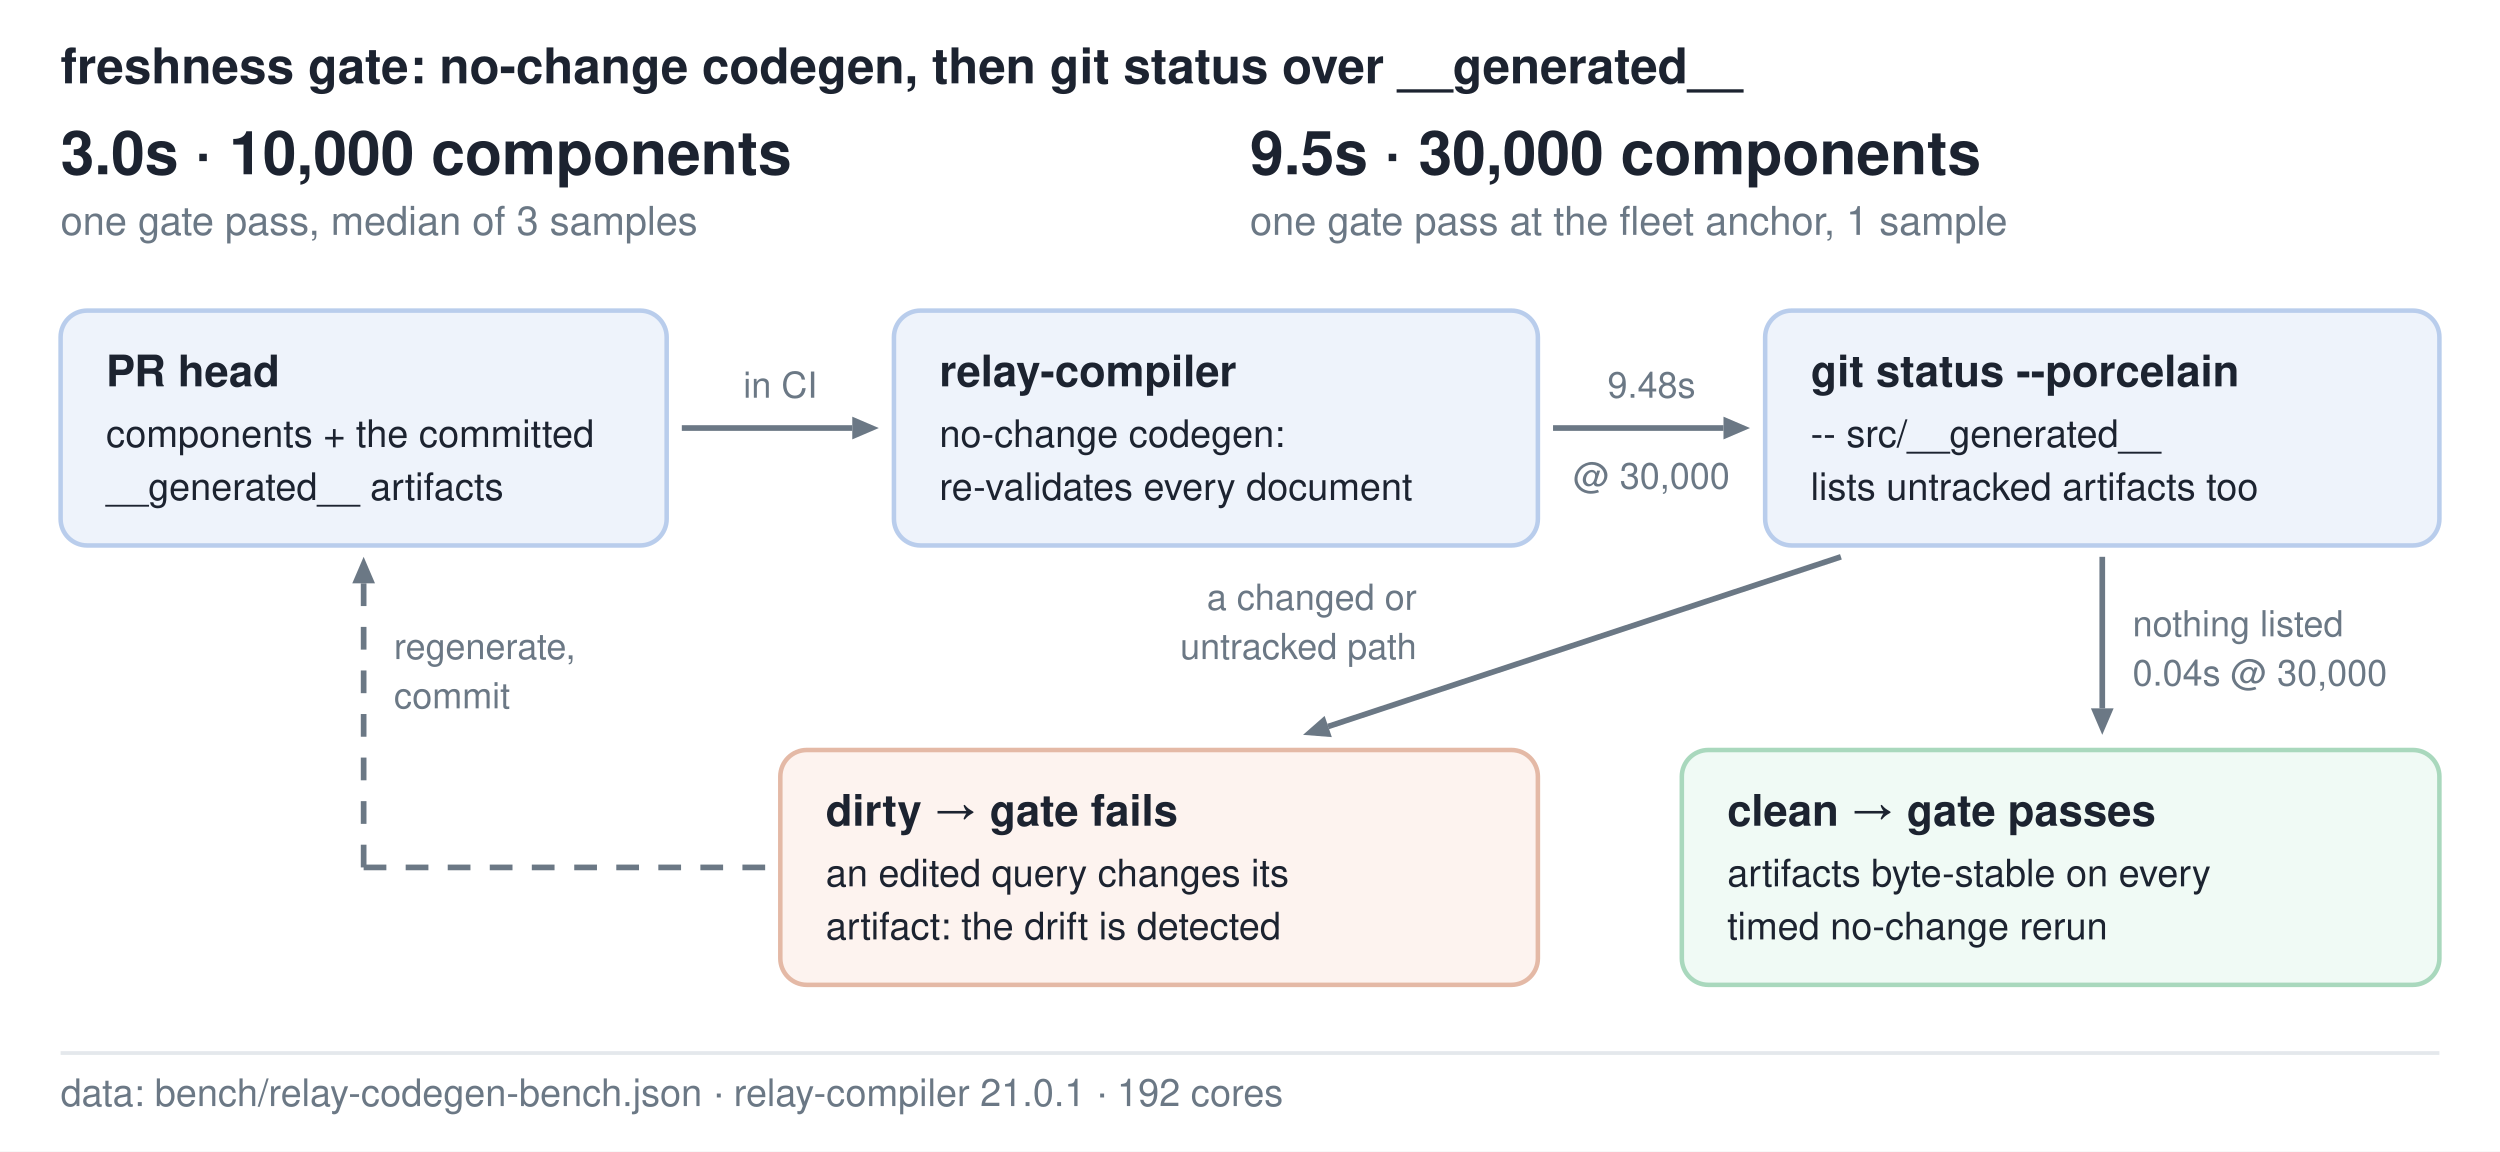
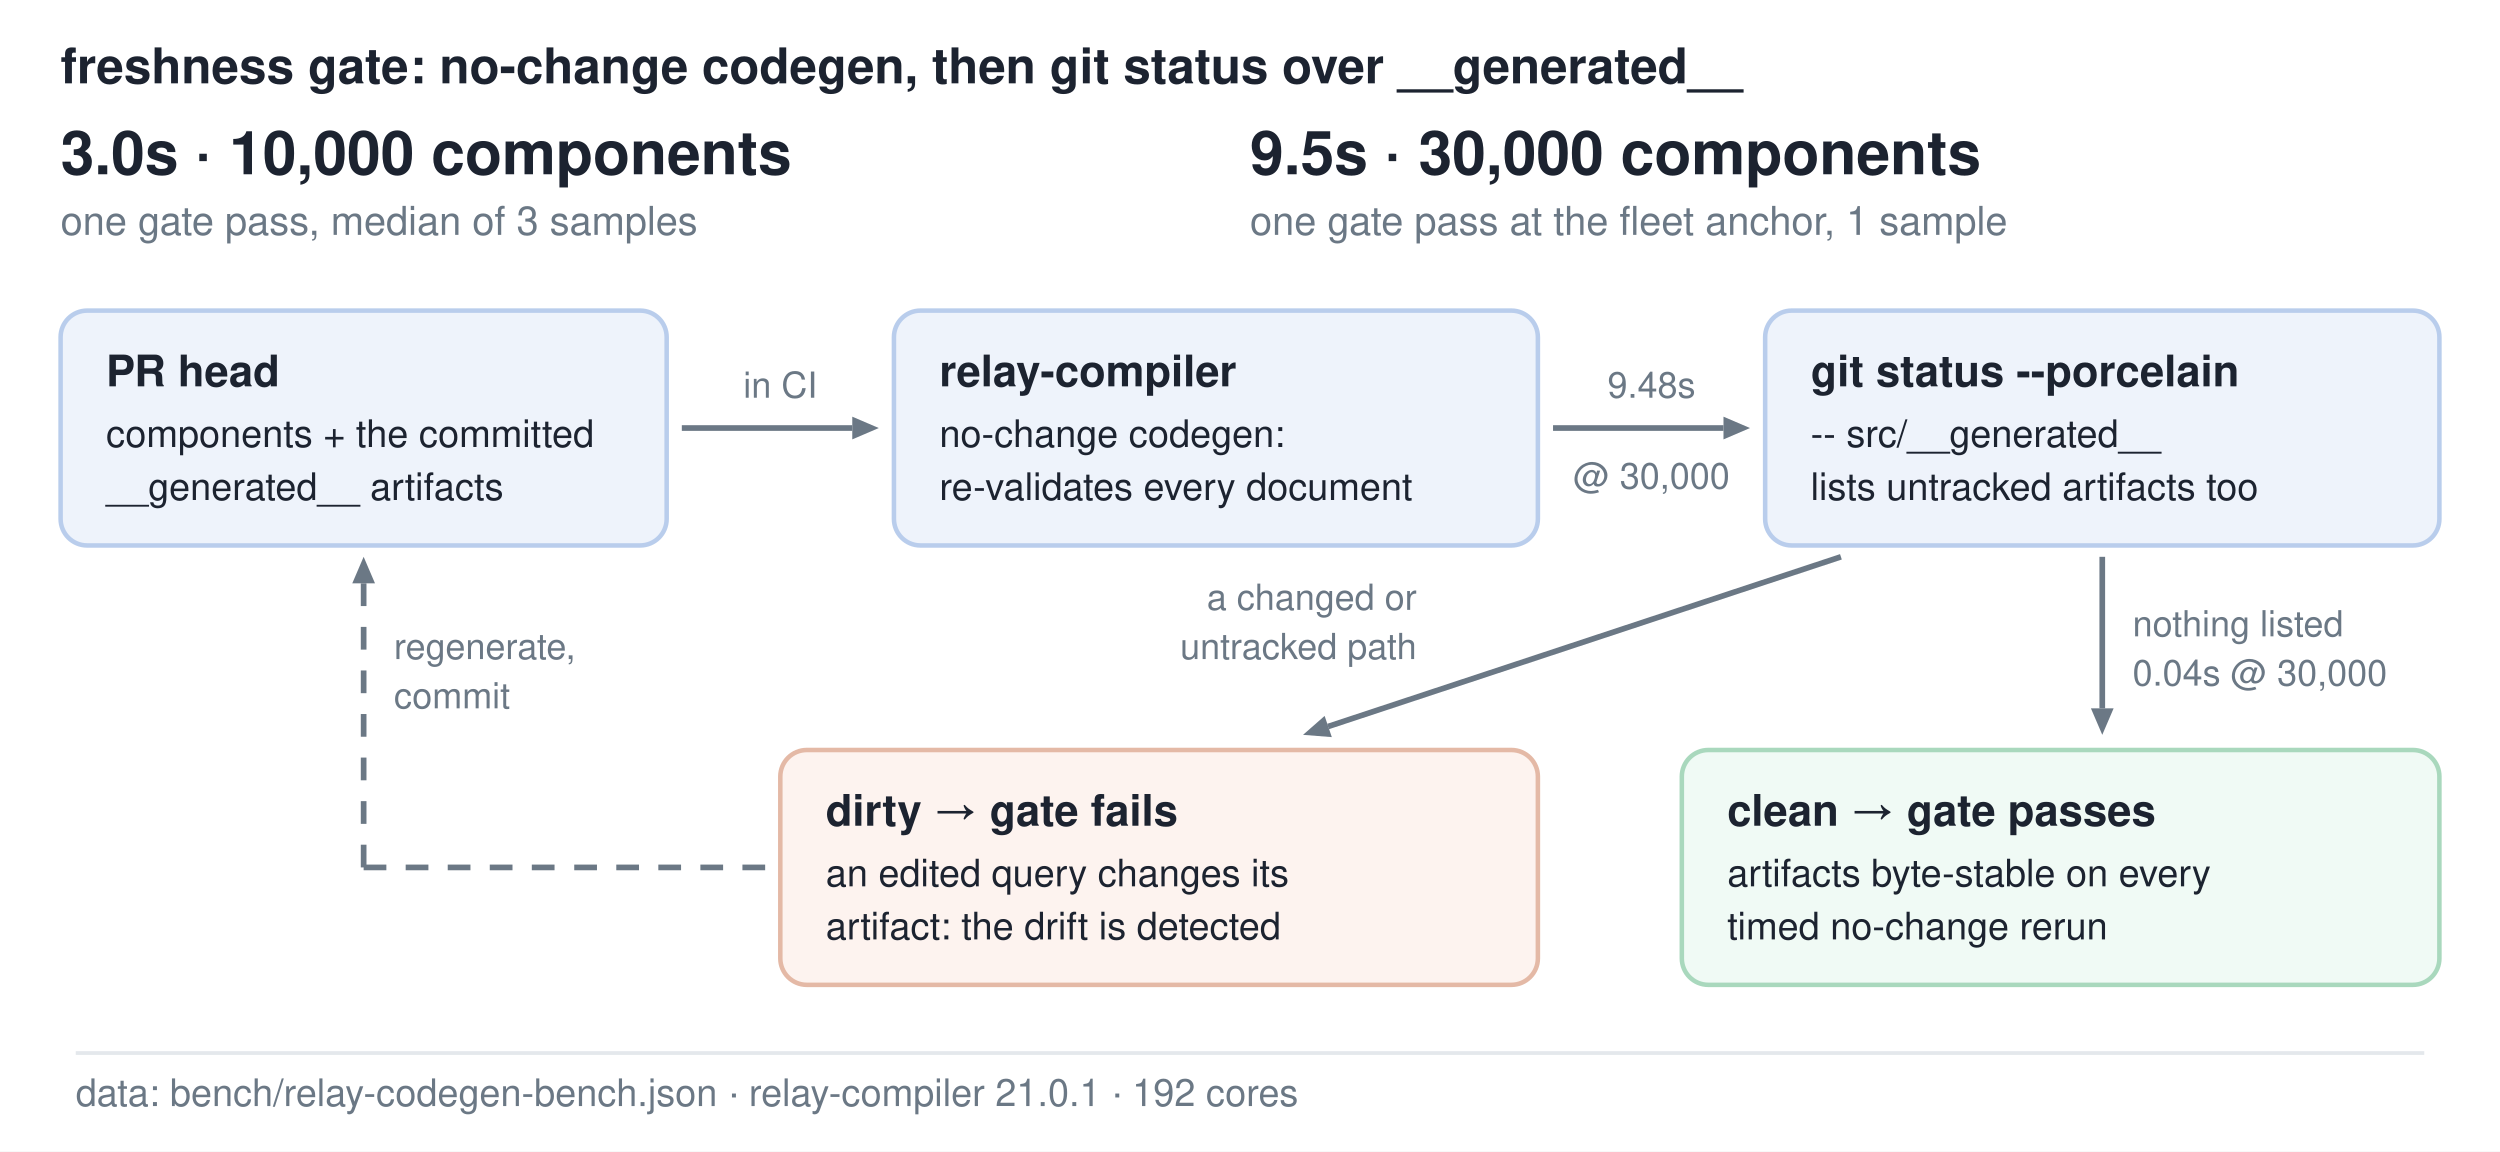
<svg xmlns="http://www.w3.org/2000/svg" width="660" height="304" viewBox="0 0 660 304" role="img" aria-label="The freshness gate for checked-in codegen artifacts: a no-change relay-compiler run, then git status over the generated directory; nothing listed means the artifacts are byte-stable and the gate passes, a changed or untracked path means an edited query drifted from its artifact and the gate fails. One pass costs 3.0s at 10,000 components and 9.5s at 30,000." font-family="system-ui,-apple-system,Segoe UI,Helvetica,Arial,sans-serif" style="font-variant-numeric:tabular-nums">
  <style>@media (prefers-color-scheme: dark){
rect[fill="#ffffff"]{fill:#0d1117}
text[fill="#1c2330"]{fill:#e2e7ec}
text[fill="#6b7885"]{fill:#9aa6b1}
text[fill="#1a73e8"]{fill:#6ba3f5}
line[stroke="#e4e8ec"]{stroke:#2b333c}
rect[stroke="#e4e8ec"]{stroke:#39424c}
rect[fill="#e4e8ec"]{fill:#2b333c}
line[stroke="#6b7885"],path[stroke="#6b7885"],polyline[stroke="#6b7885"]{stroke:#8b98a4}
path[fill="#6b7885"]{fill:#8b98a4}
rect[fill="#eef3fb"]{fill:#1f2f45}rect[stroke="#b9cdec"]{stroke:#3d5a85}
rect[fill="#f0faf5"]{fill:#173029}rect[stroke="#a9d8bd"]{stroke:#2e6b52}
rect[fill="#fdf3ef"]{fill:#331f18}rect[stroke="#e4b9a6"]{stroke:#7a4630}
rect[fill="#fbf6e9"]{fill:#c9a13b;fill-opacity:.14}rect[stroke="#eee3bb"]{stroke:#7a6224}
rect[fill="#e4b9a6"]{fill:#7a4630}
text[fill="#146b3a"]{fill:#5cc48c}
text[fill="#46505b"]{fill:#aab4be}
text[fill="#8f2a23"]{fill:#f0847b}
+ polyline[stroke="#3a4656"]{stroke:#a7b6c8}circle[fill="#3a4656"],rect[fill="#3a4656"]{fill:#a7b6c8}
+ text[fill="#3a4656"]{fill:#a7b6c8}
}</style>
  <rect width="660" height="304" fill="#ffffff" />
  <text x="16" y="22" font-size="13" fill="#1c2330" font-weight="600">freshness gate: no-change codegen, then git status over __generated__</text>
  <text x="16" y="46" font-size="16" fill="#1c2330" font-weight="700">3.0s · 10,000 components</text>
  <text x="330" y="46" font-size="16" fill="#1c2330" font-weight="700">9.5s · 30,000 components</text>
  <text x="16" y="62" font-size="10.5" fill="#6b7885">one gate pass, median of 3 samples</text>
  <text x="330" y="62" font-size="10.5" fill="#6b7885">one gate pass at the fleet anchor, 1 sample</text>
  <rect x="16" y="82" width="160" height="62" rx="7" fill="#eef3fb" stroke="#b9cdec" stroke-width="1.2" />
  <text x="28" y="102" font-size="11.5" fill="#1c2330" font-weight="600">PR head</text>
  <text x="28" y="118" font-size="10" fill="#1c2330">components + the committed</text>
  <text x="28" y="132" font-size="10" fill="#1c2330">__generated__ artifacts</text>
  <rect x="236" y="82" width="170" height="62" rx="7" fill="#eef3fb" stroke="#b9cdec" stroke-width="1.2" />
  <text x="248" y="102" font-size="11.5" fill="#1c2330" font-weight="600">relay-compiler</text>
  <text x="248" y="118" font-size="10" fill="#1c2330">no-change codegen:</text>
  <text x="248" y="132" font-size="10" fill="#1c2330">re-validates every document</text>
  <rect x="466" y="82" width="178" height="62" rx="7" fill="#eef3fb" stroke="#b9cdec" stroke-width="1.2" />
  <text x="478" y="102" font-size="11.5" fill="#1c2330" font-weight="600">git status --porcelain</text>
  <text x="478" y="118" font-size="10" fill="#1c2330">-- src/__generated__</text>
  <text x="478" y="132" font-size="10" fill="#1c2330">lists untracked artifacts too</text>
  <line x1="180" y1="113" x2="225" y2="113" stroke="#6b7885" stroke-width="1.5" />
  <path d="M232 113L225 116L225 110z" fill="#6b7885" />
  <text x="206" y="105" font-size="9.5" fill="#6b7885" text-anchor="middle">in CI</text>
  <line x1="410" y1="113" x2="455" y2="113" stroke="#6b7885" stroke-width="1.5" />
  <path d="M462 113L455 116L455 110z" fill="#6b7885" />
  <text x="436" y="105" font-size="9.5" fill="#6b7885" text-anchor="middle">9.48s</text>
  <text x="436" y="129" font-size="9.5" fill="#6b7885" text-anchor="middle">@ 30,000</text>
  <rect x="444" y="198" width="200" height="62" rx="7" fill="#f0faf5" stroke="#a9d8bd" stroke-width="1.2" />
  <text x="456" y="218" font-size="11.5" fill="#1c2330" font-weight="600">clean → gate passes</text>
  <text x="456" y="234" font-size="10" fill="#1c2330">artifacts byte-stable on every</text>
  <text x="456" y="248" font-size="10" fill="#1c2330">timed no-change rerun</text>
  <rect x="206" y="198" width="200" height="62" rx="7" fill="#fdf3ef" stroke="#e4b9a6" stroke-width="1.2" />
  <text x="218" y="218" font-size="11.5" fill="#1c2330" font-weight="600">dirty → gate fails</text>
  <text x="218" y="234" font-size="10" fill="#1c2330">an edited query changes its</text>
  <text x="218" y="248" font-size="10" fill="#1c2330">artifact: the drift is detected</text>
  <line x1="555" y1="147" x2="555" y2="187" stroke="#6b7885" stroke-width="1.5" />
  <path d="M555 194L552 187L558 187z" fill="#6b7885" />
  <text x="563" y="168" font-size="9.5" fill="#6b7885">nothing listed</text>
  <text x="563" y="181" font-size="9.5" fill="#6b7885">0.04s @ 30,000</text>
  <line x1="486" y1="147" x2="350.6" y2="191.8" stroke="#6b7885" stroke-width="1.5" />
  <path d="M344 194L349.7 189L351.6 194.6z" fill="#6b7885" />
  <text x="374" y="161" font-size="9.5" fill="#6b7885" text-anchor="end">a changed or</text>
  <text x="374" y="174" font-size="9.5" fill="#6b7885" text-anchor="end">untracked path</text>
  <path d="M202 229L196 229M190.9 229L184.9 229M179.8 229L173.8 229M168.7 229L162.7 229M157.6 229L151.6 229M146.4 229L140.4 229M135.3 229L129.3 229M124.2 229L118.2 229M113.1 229L107.1 229M102 229L96 229" stroke="#6b7885" stroke-width="1.5" fill="none" />
  <path d="M96 229L96 223M96 217.5L96 211.5M96 206L96 200M96 194.5L96 188.5M96 183L96 177M96 171.5L96 165.5M96 160L96 154" stroke="#6b7885" stroke-width="1.5" fill="none" />
  <path d="M96 147L99 154L93 154z" fill="#6b7885" />
  <text x="104" y="174" font-size="9.5" fill="#6b7885">regenerate,</text>
  <text x="104" y="187" font-size="9.5" fill="#6b7885">commit</text>
-   <line x1="16" y1="278" x2="644" y2="278" stroke="#e4e8ec" />
-   <text x="16" y="292" font-size="10" fill="#6b7885">data: bench/relay-codegen-bench.json · relay-compiler 21.0.1 · 192 cores</text>
+   <line x1="20" y1="278" x2="640" y2="278" stroke="#e4e8ec" />
+   <text x="20" y="292" font-size="10" fill="#6b7885">data: bench/relay-codegen-bench.json · relay-compiler 21.0.1 · 192 cores</text>
</svg>
